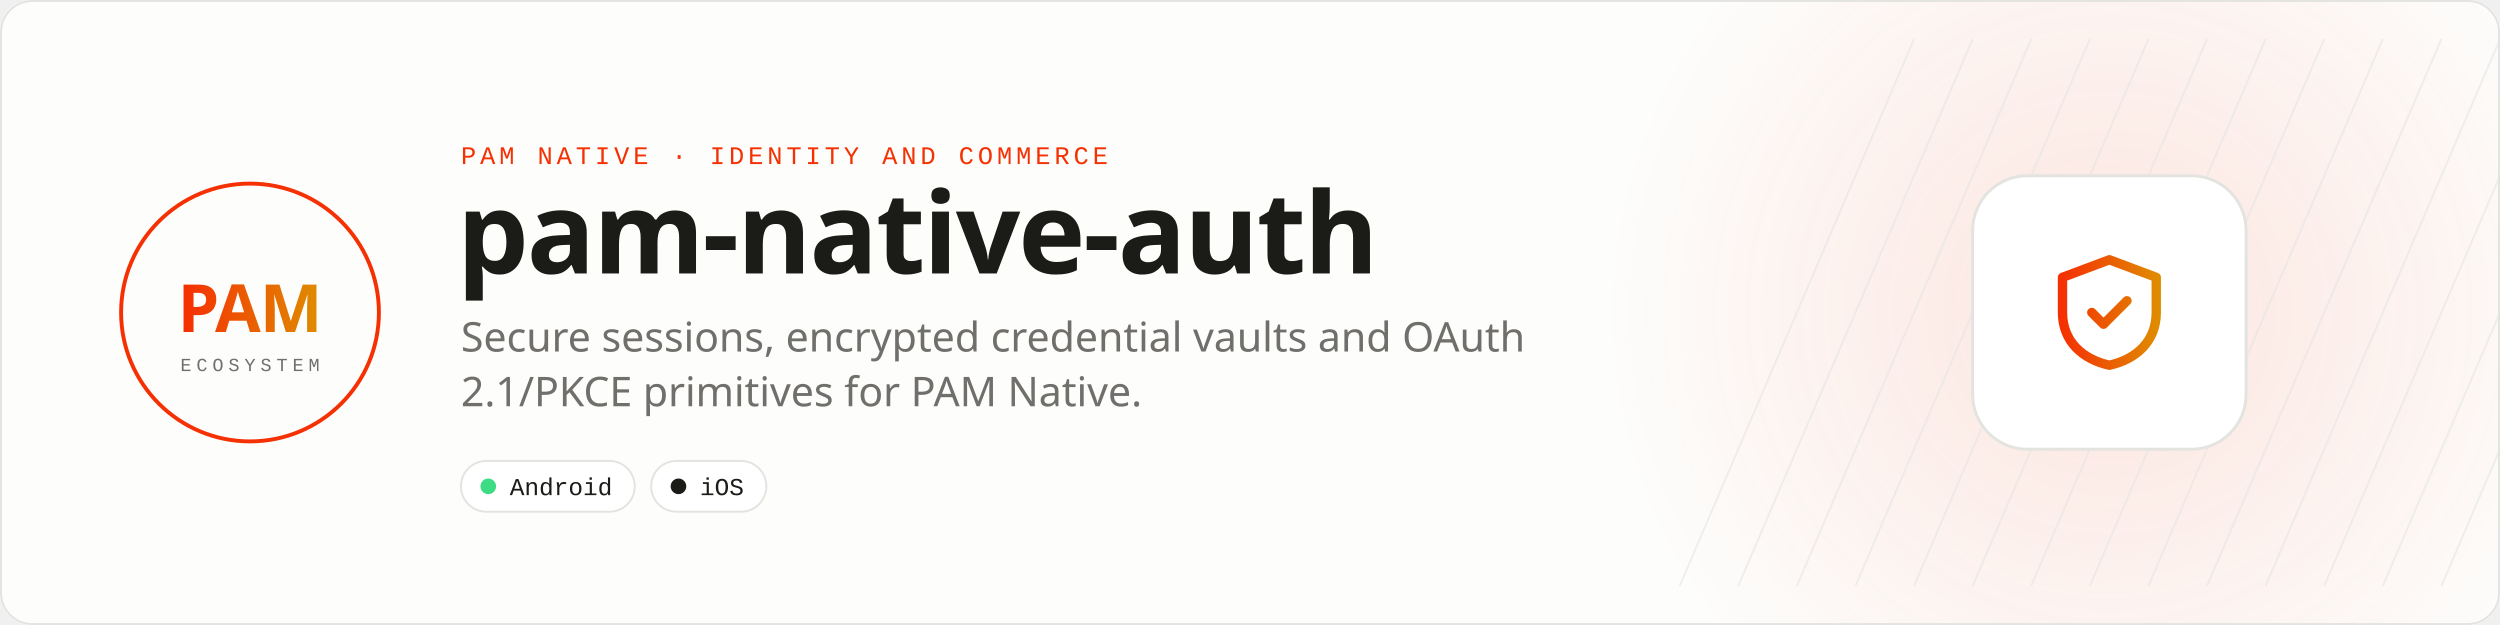
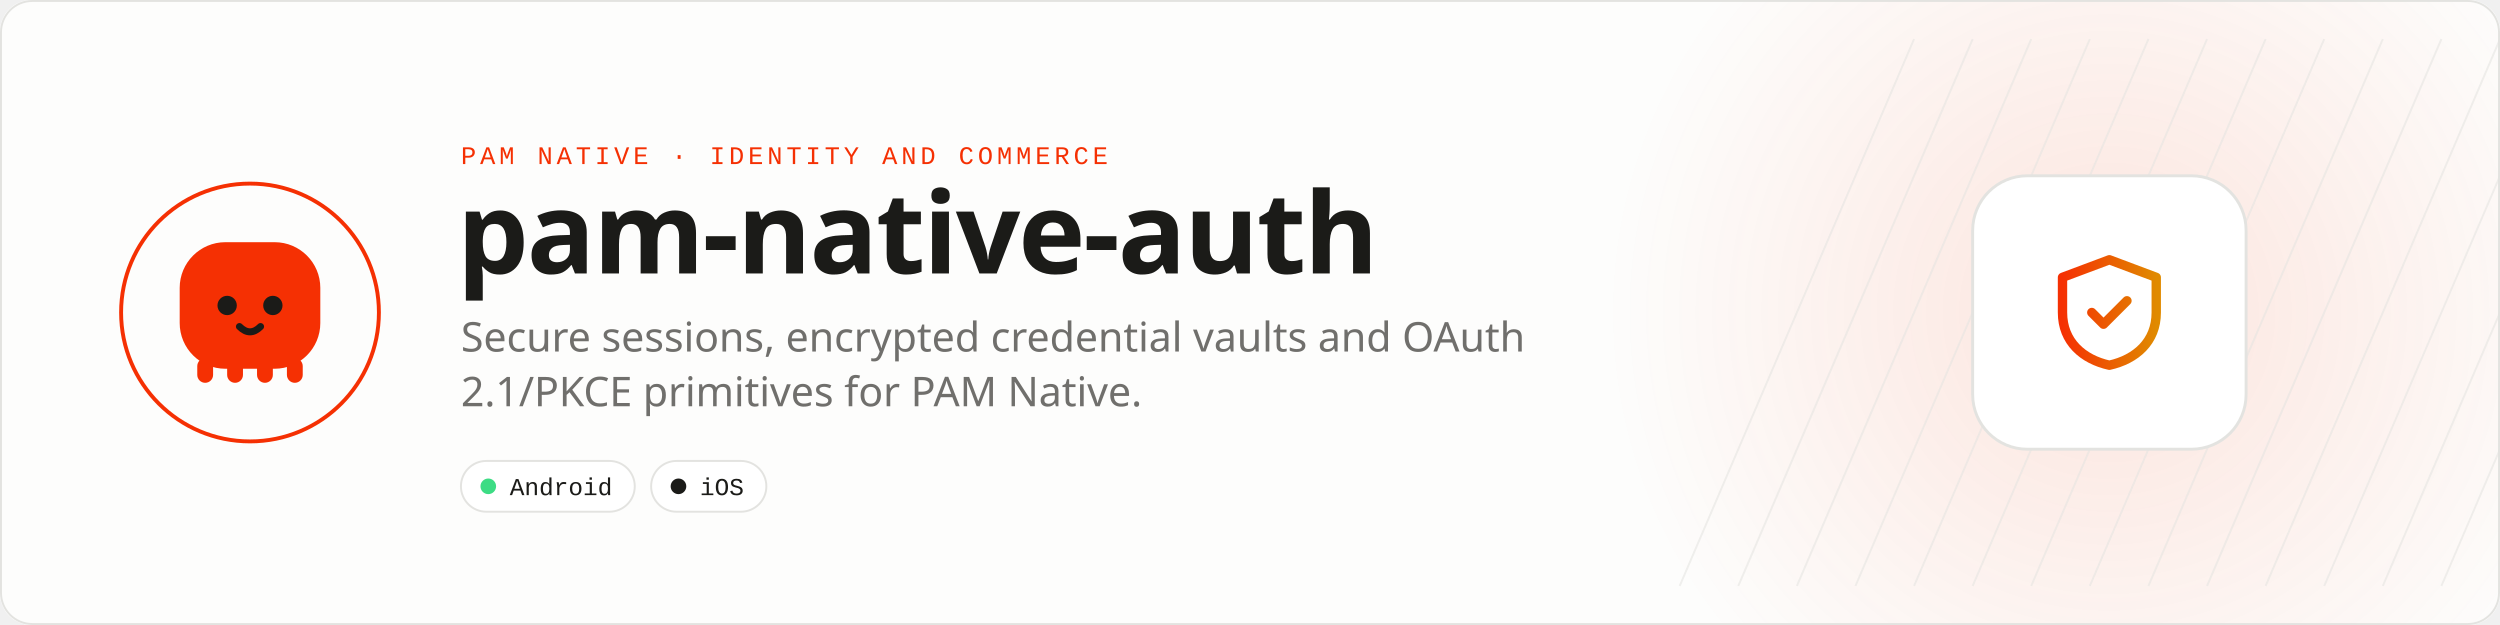
<svg xmlns="http://www.w3.org/2000/svg" viewBox="0 0 1280 320" width="1280" height="320" role="img" aria-label="pam-native-auth: Secure sessions, encrypted credential vaults and OAuth 2.1/PKCE primitives for PAM Native.">
  <defs>
    <linearGradient id="pg" x1="0" y1="0" x2="1" y2="0">
      <stop offset="0" stop-color="#f53003" />
      <stop offset="1" stop-color="#e08a00" />
    </linearGradient>
    <radialGradient id="gl">
      <stop offset="0" stop-color="#f53003" stop-opacity=".12" />
      <stop offset="1" stop-color="#f53003" stop-opacity="0" />
    </radialGradient>
    <clipPath id="cl">
      <rect width="1280" height="320" rx="16" />
    </clipPath>
  </defs>
  <g clip-path="url(#cl)">
    <rect width="1280" height="320" fill="#fdfdfc" />
    <circle cx="1080" cy="160" r="260" fill="url(#gl)" />
    <g fill="none" stroke="#e3e3e0" opacity=".55">
      <path d="M860 300l120-280" />
      <path d="M890 300l120-280" />
      <path d="M920 300l120-280" />
      <path d="M950 300l120-280" />
      <path d="M980 300l120-280" />
      <path d="M1010 300l120-280" />
      <path d="M1040 300l120-280" />
      <path d="M1070 300l120-280" />
      <path d="M1100 300l120-280" />
      <path d="M1130 300l120-280" />
      <path d="M1160 300l120-280" />
      <path d="M1190 300l120-280" />
      <path d="M1220 300l120-280" />
      <path d="M1250 300l120-280" />
    </g>
  </g>
  <rect x=".5" y=".5" width="1279" height="319" rx="16" fill="none" stroke="#e3e3e0" />
  <circle cx="128" cy="160" r="66" fill="#fdfdfc" stroke="#f53003" stroke-width="2" />
  <circle cx="128" cy="160" r="66" fill="none" stroke="#f53003">
    <animate attributeName="r" values="66;92" dur="3s" repeatCount="indefinite" />
    <animate attributeName="stroke-opacity" values=".5;0" dur="3s" repeatCount="indefinite" />
  </circle>
-   <text x="128" y="170" text-anchor="middle" font-family="-apple-system, BlinkMacSystemFont, 'Segoe UI', 'Noto Sans', Helvetica, Arial, sans-serif" font-weight="700" font-size="34" letter-spacing="-.5" fill="url(#pg)">PAM</text>
-   <text x="128" y="190" text-anchor="middle" font-family="ui-monospace, SFMono-Regular, 'SF Mono', Menlo, Consolas, 'Liberation Mono', monospace" font-size="9.5" letter-spacing="2.5" fill="#706f6c">ECOSYSTEM</text>
+   <g transform="translate(74 104.2) scale(.9)">
+     <rect x="30" y="88" width="9" height="14" rx="4.5" fill="#f53003" />
+     <rect x="47" y="88" width="9" height="14" rx="4.5" fill="#f53003" />
+     <rect x="64" y="88" width="9" height="14" rx="4.5" fill="#f53003" />
+     <rect x="81" y="88" width="9" height="14" rx="4.5" fill="#f53003" />
+     <rect x="20" y="22" width="80" height="72" rx="26" fill="#f53003" />
+     <circle cx="47" cy="58" r="5.5" fill="#1b1b18" />
+     <circle cx="73" cy="58" r="5.5" fill="#1b1b18" />
+     <path d="M54 70q6 6 12 0" stroke="#1b1b18" stroke-width="4" stroke-linecap="round" fill="none" />
+   </g>
  <text x="236" y="84" font-family="ui-monospace, SFMono-Regular, 'SF Mono', Menlo, Consolas, 'Liberation Mono', monospace" font-size="13" letter-spacing="2" fill="#f53003">PAM NATIVE · IDENTITY AND COMMERCE</text>
  <text x="234" y="140" font-family="-apple-system, BlinkMacSystemFont, 'Segoe UI', 'Noto Sans', Helvetica, Arial, sans-serif" font-weight="700" font-size="58" letter-spacing="-1" fill="#1b1b18">pam-native-auth</text>
  <text x="236" y="180" font-family="-apple-system, BlinkMacSystemFont, 'Segoe UI', 'Noto Sans', Helvetica, Arial, sans-serif" font-size="21" fill="#706f6c">Secure sessions, encrypted credential vaults and OAuth</text>
  <text x="236" y="208" font-family="-apple-system, BlinkMacSystemFont, 'Segoe UI', 'Noto Sans', Helvetica, Arial, sans-serif" font-size="21" fill="#706f6c">2.1/PKCE primitives for PAM Native.</text>
  <rect x="236" y="236" width="89" height="26" rx="13" fill="#ffffff" stroke="#e3e3e0" />
  <circle cx="250" cy="249" r="4" fill="#3ddc84" />
  <text x="261" y="253.5" font-family="ui-monospace, SFMono-Regular, 'SF Mono', Menlo, Consolas, 'Liberation Mono', monospace" font-size="12.5" fill="#1b1b18">Android</text>
  <rect x="333.375" y="236" width="59" height="26" rx="13" fill="#ffffff" stroke="#e3e3e0" />
  <circle cx="347.375" cy="249" r="4" fill="#1b1b18" />
  <text x="358.375" y="253.5" font-family="ui-monospace, SFMono-Regular, 'SF Mono', Menlo, Consolas, 'Liberation Mono', monospace" font-size="12.5" fill="#1b1b18">iOS</text>
  <rect x="1010" y="90" width="140" height="140" rx="28" fill="#ffffff" stroke="#e3e3e0" stroke-width="1.5" />
  <g transform="translate(1044 124) scale(3)" fill="none" stroke="url(#pg)" stroke-width="1.6" stroke-linecap="round" stroke-linejoin="round">
    <path d="M12 3l8 3v6c0 5-3.5 8-8 9-4.5-1-8-4-8-9V6zM9 12l2 2 4-4" />
  </g>
</svg>
